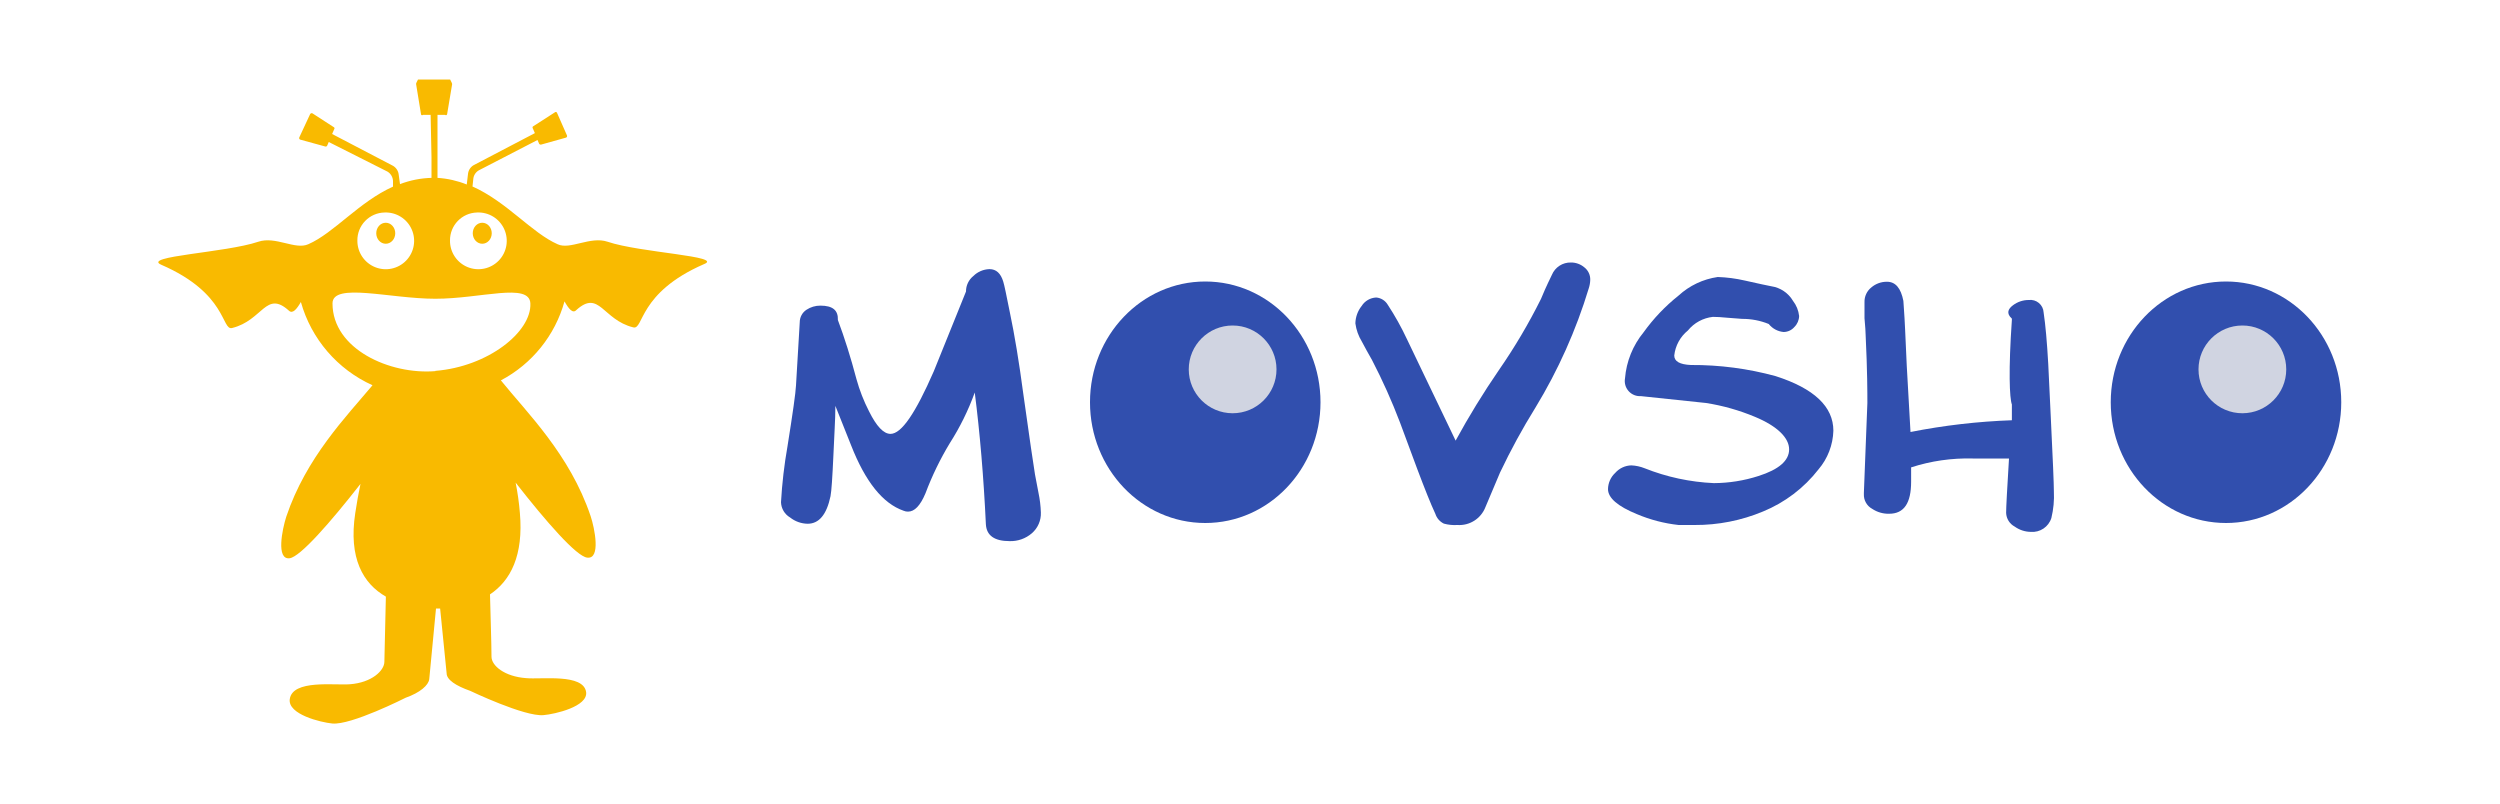
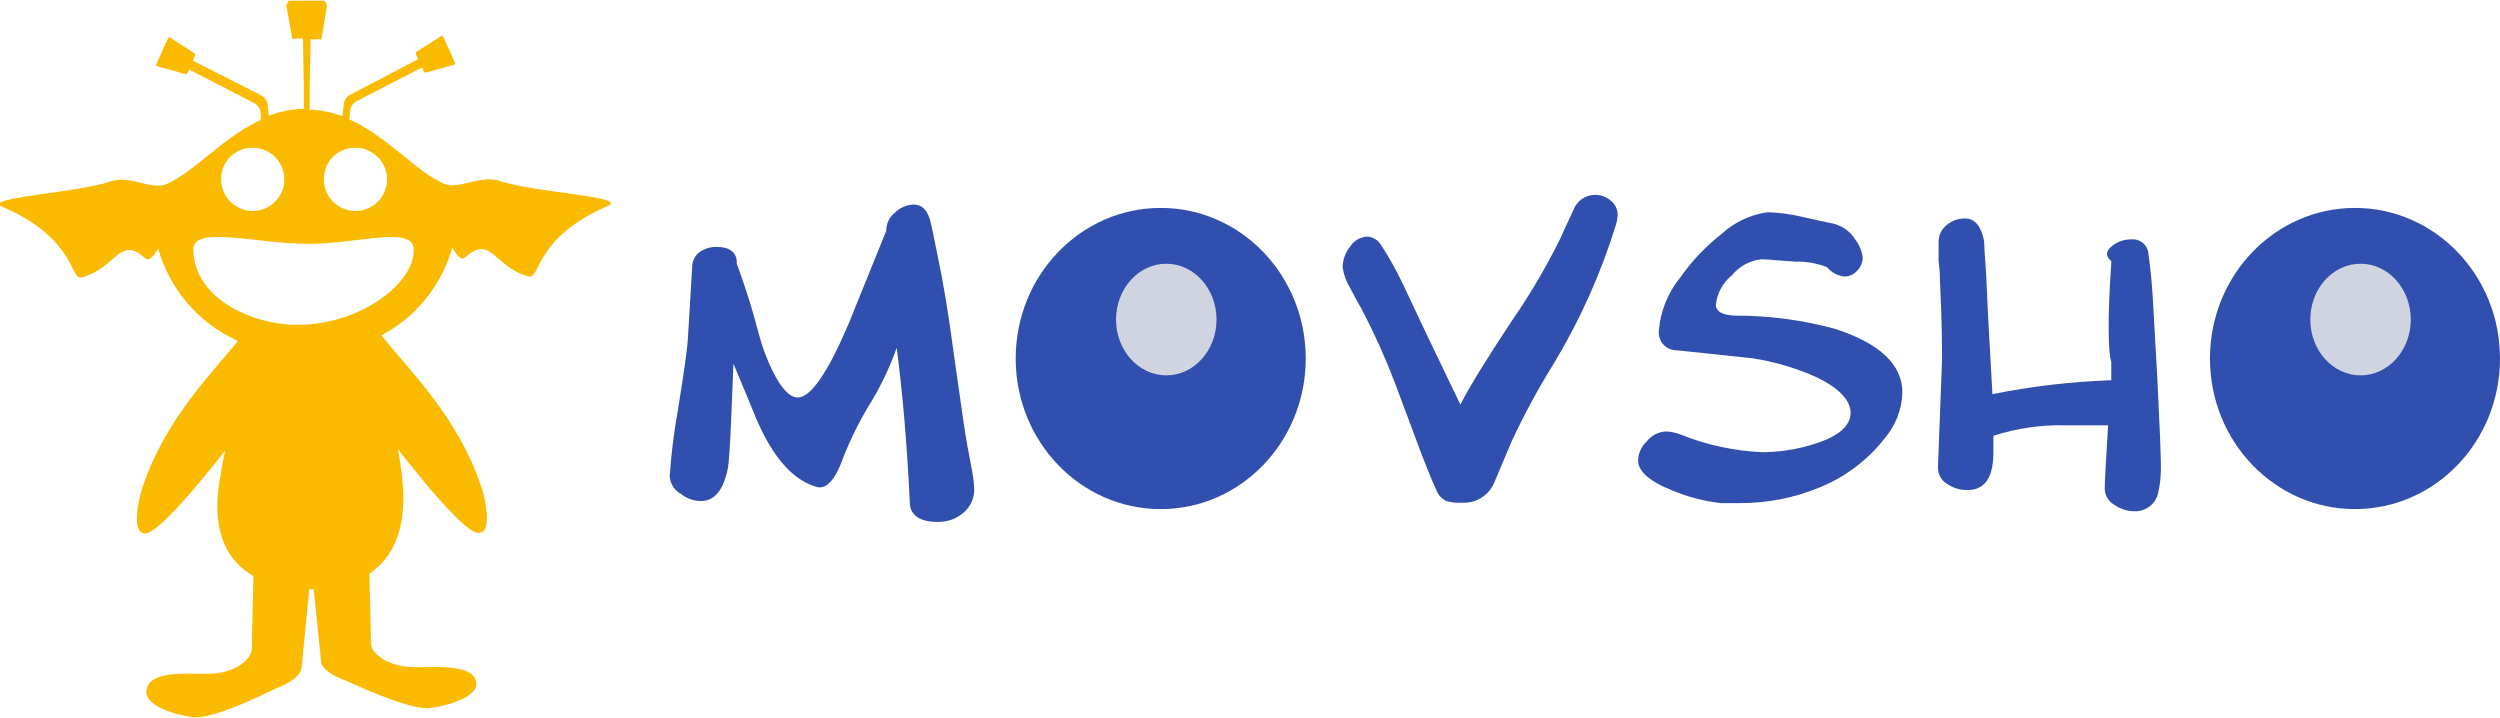
- <svg xmlns="http://www.w3.org/2000/svg" width="200" height="64.25" viewBox="0 0 200 64.25">
-   <path d="M83.27,41a2.09,2.09,0,0,1-.72,1.66,2.6,2.6,0,0,1-1.78.63c-1.22,0-1.85-.45-1.9-1.35-.18-3.8-.48-7.32-.89-10.54a20.29,20.29,0,0,1-2,4.06,24.21,24.21,0,0,0-1.94,4c-.42,1-.88,1.47-1.4,1.47a.84.84,0,0,1-.35-.07Q69.8,40,68.09,35.63l-1.26-3.16c0,1.13-.1,2.45-.16,4-.08,1.74-.15,2.82-.23,3.23-.31,1.47-.92,2.2-1.83,2.2a2.31,2.31,0,0,1-1.4-.5,1.47,1.47,0,0,1-.73-1.22A38.14,38.14,0,0,1,63,35.7c.42-2.64.65-4.26.68-4.86l.3-5.06a1.19,1.19,0,0,1,.54-1,2,2,0,0,1,1.11-.33c1,0,1.43.38,1.4,1.15q.8,2.13,1.49,4.74a13.44,13.44,0,0,0,1,2.56c.6,1.21,1.17,1.81,1.72,1.81.88,0,2-1.66,3.46-5q.27-.64,2.58-6.39a1.58,1.58,0,0,1,.59-1.24,1.91,1.91,0,0,1,1.29-.55c.54,0,.9.34,1.1,1,.08.24.25,1.07.53,2.47q.57,2.71,1.07,6.48.76,5.41.94,6.48l.28,1.47A9.06,9.06,0,0,1,83.27,41Z" fill="#314fae" />
-   <path d="M116.59,42a3.29,3.29,0,0,1-1.08-.11,1.31,1.31,0,0,1-.68-.78c-.37-.79-.85-2-1.45-3.59L112,33.8a47.62,47.62,0,0,0-2.24-5q-.42-.73-.81-1.47a3.74,3.74,0,0,1-.52-1.46,2.32,2.32,0,0,1,.5-1.39,1.46,1.46,0,0,1,1.17-.68,1.19,1.19,0,0,1,.92.58,22,22,0,0,1,1.53,2.74L113.93,30l2.52,5.25a63.94,63.94,0,0,1,3.46-5.64,45.89,45.89,0,0,0,3.37-5.7c.13-.33.42-1,.87-1.92A1.61,1.61,0,0,1,125.68,21a1.64,1.64,0,0,1,1.07.39,1.22,1.22,0,0,1,.47,1,2.38,2.38,0,0,1-.12.68,41.54,41.54,0,0,1-4.26,9.53A52.48,52.48,0,0,0,120,37.81l-1.17,2.77A2.24,2.24,0,0,1,116.59,42Z" fill="#314fae" />
-   <path d="M135.57,42c-.53,0-1,0-1.28,0a11.89,11.89,0,0,1-3.34-.87c-1.54-.63-2.31-1.3-2.31-2a1.81,1.81,0,0,1,.58-1.3,1.77,1.77,0,0,1,1.29-.6,3.28,3.28,0,0,1,1.06.23,17,17,0,0,0,5.54,1.19,11.82,11.82,0,0,0,3.57-.57c1.63-.52,2.45-1.23,2.45-2.13s-.91-1.85-2.75-2.61a17,17,0,0,0-3.89-1.1l-5.22-.55A1.21,1.21,0,0,1,130,30.27a6.66,6.66,0,0,1,1.49-3.69,14.72,14.72,0,0,1,2.79-2.93,5.88,5.88,0,0,1,3.14-1.49,11.39,11.39,0,0,1,2.15.28c1.15.26,1.86.41,2.13.46a2.43,2.43,0,0,1,1.74,1.17,2.4,2.4,0,0,1,.49,1.21,1.27,1.27,0,0,1-.38.88,1.14,1.14,0,0,1-.86.4,1.71,1.71,0,0,1-1.19-.64,5.54,5.54,0,0,0-2.13-.41l-1.17-.09c-.49-.05-.88-.07-1.17-.07a3,3,0,0,0-2,1.09,3,3,0,0,0-1.09,2c0,.47.44.72,1.33.76a25.11,25.11,0,0,1,6.78.89q4.62,1.48,4.62,4.37a5,5,0,0,1-1.19,3.09,10.82,10.82,0,0,1-4.44,3.37A14,14,0,0,1,135.57,42Z" fill="#314fae" />
-   <path d="M162.46,42.55a2.25,2.25,0,0,1-1.28-.42,1.3,1.3,0,0,1-.69-1.1c0-.45.08-1.9.23-4.35-.32,0-.8,0-1.44,0l-1.47,0a14.7,14.7,0,0,0-4.92.71l0,1.14c0,1.71-.56,2.57-1.76,2.57a2.33,2.33,0,0,1-1.35-.39,1.28,1.28,0,0,1-.67-1.19l0-.09.28-7.19c0-.77,0-2.58-.14-5.46q0-.31-.09-1.32c0-.38,0-.81,0-1.29A1.45,1.45,0,0,1,149.7,23a1.9,1.9,0,0,1,1.26-.46c.68,0,1.11.51,1.31,1.53,0,.17.08.94.14,2.32s.1,2.22.13,2.86l.3,5.31a51.12,51.12,0,0,1,8.11-.94V32.36c-.19-.51-.28-2.76,0-6.76v-.11c-.48-.43-.29-.79.09-1.07A2.08,2.08,0,0,1,162.3,24a1.06,1.06,0,0,1,1.19,1c.15,1,.27,2.36.37,4.12l.2,4.19q.25,5.13.25,6a7.42,7.42,0,0,1-.2,2.13A1.59,1.59,0,0,1,162.46,42.55Z" fill="#314fae" />
-   <ellipse cx="178.08" cy="32.18" rx="9.22" ry="9.66" fill="#314fae" />
-   <circle cx="179.39" cy="29.55" r="3.51" fill="#e9e9e9" opacity="0.86" />
-   <ellipse cx="96.42" cy="32.18" rx="9.22" ry="9.66" fill="#314fae" />
-   <circle cx="98.61" cy="29.55" r="3.51" fill="#e9e9e9" opacity="0.86" />
-   <path d="M48.61,19.34c-1.39-.47-3,.67-4,.2-2.07-.91-4.07-3.4-6.81-4.62l.06-.57a.89.89,0,0,1,.44-.72L43,11.2l.13.3a.15.15,0,0,0,.15.07l2-.56a.13.13,0,0,0,.08-.17L44.55,9a.12.12,0,0,0-.18,0l-1.74,1.12a.13.13,0,0,0,0,.16l.16.37-4.91,2.57a.92.92,0,0,0-.44.7l-.1.84A7.51,7.51,0,0,0,35,14.23l0-1.64L35,9.19h.61c.08.07.15,0,.16-.06l.4-2.39c0-.09-.06-.17-.16-.38H33.44c-.09.21-.17.29-.15.38l.39,2.39c0,.07.08.13.16.06h.61l.07,3.4,0,1.64a7.58,7.58,0,0,0-2.52.5L31.9,14a.94.94,0,0,0-.45-.73l-4.88-2.55.16-.37a.12.12,0,0,0,0-.16L25,9.07a.14.14,0,0,0-.19.06L23.94,11a.13.13,0,0,0,.08.17l2,.55a.13.13,0,0,0,.15-.06l.13-.3L31,13.73a.92.92,0,0,1,.44.74l0,.46c-2.73,1.23-4.72,3.71-6.78,4.61-1.05.47-2.62-.67-4-.2-2.61.88-9.34,1.15-7.76,1.84,5.3,2.3,4.81,5.28,5.67,5.06,2.46-.61,2.7-3.06,4.55-1.38.29.26.61-.11.95-.7a10.39,10.39,0,0,0,5.73,6.66c-2.09,2.5-5.31,5.78-6.9,10.52-.32,1-.83,3.46.27,3.32.85-.11,3.27-2.88,5.67-5.95-.16.75-.3,1.54-.42,2.34-.55,3.61.63,5.64,2.45,6.68l-.12,5.21c0,.7-1,1.67-2.76,1.8-1.22.1-4.6-.4-4.81,1.2-.16,1.21,2.48,1.85,3.4,1.94,1.51.15,5.87-2.06,5.87-2.06,1.16-.41,1.83-1,1.89-1.49l.54-5.65h.33l.52,5.18c0,.52.73,1,1.89,1.41,0,0,4.35,2.08,5.86,1.94.93-.08,3.56-.69,3.41-1.84-.21-1.51-3.59-1-4.81-1.12-1.73-.13-2.75-1-2.76-1.7,0-1.06-.09-3.64-.12-5,1.65-1.1,2.69-3.12,2.39-6.52a20.73,20.73,0,0,0-.34-2.42c2.42,3.1,4.88,5.92,5.73,6,1.1.14.59-2.36.27-3.32-1.66-4.94-5.11-8.29-7.18-10.86a10.23,10.23,0,0,0,5.09-6.32c.33.59.66,1,.94.7,1.85-1.68,2.1.77,4.56,1.38.85.22.37-2.76,5.66-5.06C57.94,20.49,51.21,20.22,48.61,19.34ZM38.16,17A2.27,2.27,0,1,1,36,19.24,2.22,2.22,0,0,1,38.16,17Zm-7.39,0a2.27,2.27,0,1,1-2.18,2.26A2.22,2.22,0,0,1,30.77,17Zm4.06,12.69c-3.62.3-8.23-1.75-8.23-5.42,0-1.7,4.6-.37,8.23-.37s7.52-1.32,7.6.37C42.53,26.55,39.05,29.33,34.83,29.67Z" fill="#f9ba00" />
-   <ellipse cx="30.86" cy="18.66" rx="0.76" ry="0.84" fill="#f9ba00" />
-   <ellipse cx="38.58" cy="18.66" rx="0.76" ry="0.84" fill="#f9ba00" />
+ <svg xmlns="http://www.w3.org/2000/svg" width="179.63" height="51.53" viewBox="0 0 179.63 51.53">
+   <path d="M35.9,13c-1.38-.47-2.95.67-4,.2-2.06-.91-4.06-3.4-6.8-4.62L25.16,8a.89.89,0,0,1,.44-.72l4.72-2.43.13.3a.12.12,0,0,0,.15.06l2-.55a.12.12,0,0,0,.08-.17l-.82-1.83a.13.13,0,0,0-.18-.06L29.93,3.72a.14.14,0,0,0-.05.16l.17.37L25.14,6.82a.87.87,0,0,0-.44.7l-.1.83a7.8,7.8,0,0,0-2.35-.48l0-1.64.07-3.41h.61c.08.08.14,0,.16,0l.4-2.39c0-.09-.06-.17-.16-.38H20.74c-.1.21-.17.29-.16.38L21,2.77a.09.09,0,0,0,.16,0h.61l.06,3.41,0,1.64a7.39,7.39,0,0,0-2.52.5l-.07-.72a.89.89,0,0,0-.44-.73L13.86,4.36,14,4a.13.13,0,0,0,0-.15L12.24,2.71a.13.13,0,0,0-.18.06L11.24,4.6a.12.12,0,0,0,.08.17l2,.55a.12.12,0,0,0,.15-.07L13.6,5l4.69,2.42a.91.91,0,0,1,.45.74l0,.46c-2.72,1.23-4.71,3.7-6.78,4.61-1.05.47-2.61-.67-4-.2-2.61.88-9.34,1.15-7.76,1.84,5.29,2.3,4.81,5.27,5.66,5.06,2.46-.61,2.71-3.07,4.56-1.38.28.26.61-.11.94-.71a10.36,10.36,0,0,0,5.74,6.66C15.05,27,11.83,30.24,10.24,35c-.32,1-.83,3.46.26,3.32.85-.12,3.28-2.88,5.68-5.95-.17.75-.3,1.54-.43,2.34-.55,3.61.64,5.64,2.46,6.68l-.12,5.21c0,.7-1,1.66-2.77,1.8-1.22.1-4.6-.4-4.8,1.2-.16,1.21,2.47,1.85,3.4,1.94,1.51.15,5.87-2.06,5.87-2.06,1.15-.41,1.83-1,1.88-1.5l.55-5.64h.32l.53,5.19c.05.52.73,1,1.88,1.41,0,0,4.36,2.08,5.87,1.94.93-.09,3.56-.69,3.4-1.84-.2-1.51-3.58-1-4.8-1.12-1.73-.13-2.75-1-2.77-1.7,0-1.06-.08-3.65-.11-5,1.64-1.1,2.69-3.12,2.39-6.52-.08-.83-.19-1.64-.34-2.42,2.42,3.1,4.87,5.91,5.73,6,1.09.14.59-2.37.26-3.32-1.65-4.94-5.1-8.29-7.18-10.86a10.26,10.26,0,0,0,5.1-6.33c.33.6.65,1,.94.71,1.85-1.69,2.09.77,4.55,1.38.86.21.37-2.76,5.67-5.06C45.24,14.13,38.51,13.86,35.9,13ZM25.45,10.62a2.27,2.27,0,1,1-2.18,2.26A2.22,2.22,0,0,1,25.45,10.62Zm-7.38,0a2.27,2.27,0,1,1-2.18,2.26A2.22,2.22,0,0,1,18.07,10.62Zm4.06,12.69c-3.63.3-8.24-1.75-8.24-5.42,0-1.7,4.61-.37,8.24-.37s7.52-1.32,7.59.37C29.83,20.19,26.34,23,22.13,23.31Z" fill="#f9ba00" />
+   <path d="M70,35.09a2.18,2.18,0,0,1-.76,1.74,2.72,2.72,0,0,1-1.87.67c-1.28,0-2-.48-2-1.42q-.28-6-.94-11.09a21.31,21.31,0,0,1-2.07,4.27,25.52,25.52,0,0,0-2,4.21c-.43,1-.92,1.55-1.46,1.55a1,1,0,0,1-.37-.08c-1.76-.57-3.25-2.41-4.45-5.49L52.7,26.13c-.05,1.19-.1,2.57-.17,4.16-.08,1.84-.16,3-.24,3.4Q51.81,36,50.37,36a2.33,2.33,0,0,1-1.47-.53,1.52,1.52,0,0,1-.78-1.27,42.42,42.42,0,0,1,.58-4.68q.67-4.17.72-5.1l.32-5.33a1.27,1.27,0,0,1,.56-1,2.09,2.09,0,0,1,1.17-.35c1,0,1.5.41,1.47,1.21a50.85,50.85,0,0,1,1.57,5,14.22,14.22,0,0,0,1,2.7c.63,1.27,1.23,1.91,1.81,1.91.93,0,2.14-1.76,3.64-5.26q.28-.68,2.72-6.72a1.63,1.63,0,0,1,.62-1.3,2,2,0,0,1,1.36-.58c.56,0,.94.36,1.15,1.06.08.26.27,1.13.56,2.61q.6,2.83,1.13,6.81c.53,3.79.86,6.07,1,6.82l.29,1.54A10.23,10.23,0,0,1,70,35.09Z" fill="#314fae" />
+   <path d="M105.05,36.12a3.45,3.45,0,0,1-1.13-.12,1.4,1.4,0,0,1-.73-.82c-.38-.83-.89-2.09-1.51-3.78l-1.45-3.88a49.42,49.42,0,0,0-2.36-5.25c-.29-.51-.57-1-.84-1.54a4,4,0,0,1-.56-1.54A2.43,2.43,0,0,1,97,17.73,1.55,1.55,0,0,1,98.23,17a1.22,1.22,0,0,1,1,.6,23.77,23.77,0,0,1,1.61,2.89l1.44,3.06,2.65,5.52c.65-1.27,1.86-3.24,3.64-5.93a47.2,47.2,0,0,0,3.54-6c.15-.35.45-1,.92-2A1.68,1.68,0,0,1,114.61,14a1.72,1.72,0,0,1,1.12.41,1.28,1.28,0,0,1,.5,1,2.69,2.69,0,0,1-.12.73,44.68,44.68,0,0,1-4.48,10,53.48,53.48,0,0,0-3,5.54l-1.23,2.91A2.36,2.36,0,0,1,105.05,36.12Z" fill="#314fae" />
+   <path d="M125,36.15c-.56,0-1,0-1.35,0a12.68,12.68,0,0,1-3.52-.92c-1.62-.65-2.43-1.37-2.43-2.14a1.93,1.93,0,0,1,.62-1.37A1.86,1.86,0,0,1,119.7,31a3.27,3.27,0,0,1,1.1.24,17.74,17.74,0,0,0,5.83,1.25,12.45,12.45,0,0,0,3.76-.6c1.72-.54,2.58-1.29,2.58-2.24s-1-1.94-2.89-2.74a18.35,18.35,0,0,0-4.1-1.16l-5.49-.58a1.28,1.28,0,0,1-1.3-1.4,6.93,6.93,0,0,1,1.57-3.87,14.44,14.44,0,0,1,2.94-3.09,6.11,6.11,0,0,1,3.3-1.56,11.82,11.82,0,0,1,2.26.28c1.2.28,2,.44,2.24.49a2.58,2.58,0,0,1,1.83,1.23,2.6,2.6,0,0,1,.51,1.27,1.35,1.35,0,0,1-.4.93,1.21,1.21,0,0,1-.9.42,1.84,1.84,0,0,1-1.26-.67A5.74,5.74,0,0,0,129,18.8l-1.22-.09c-.52-.05-.93-.08-1.23-.08a3.19,3.19,0,0,0-2.11,1.15,3.14,3.14,0,0,0-1.15,2.11c0,.49.47.76,1.4.79a26.9,26.9,0,0,1,7.13.94q4.88,1.57,4.87,4.6a5.3,5.3,0,0,1-1.25,3.25A11.37,11.37,0,0,1,130.8,35,14.86,14.86,0,0,1,125,36.15Z" fill="#314fae" />
+   <path d="M153.3,36.73a2.43,2.43,0,0,1-1.35-.44,1.37,1.37,0,0,1-.72-1.15c0-.49.08-2,.24-4.58l-1.52,0-1.54,0a15.66,15.66,0,0,0-5.18.75l0,1.2q0,2.7-1.86,2.7a2.5,2.5,0,0,1-1.42-.41,1.35,1.35,0,0,1-.7-1.25l0-.1.29-7.56c0-.81,0-2.72-.15-5.74,0-.22,0-.69-.1-1.39,0-.4,0-.85,0-1.35a1.54,1.54,0,0,1,.57-1.23,2,2,0,0,1,1.33-.48c.71,0,1.16.54,1.37,1.61q0,.27.15,2.43c.06,1.34.11,2.34.14,3l.31,5.58a52.62,52.62,0,0,1,8.54-1V26c-.2-.53-.3-2.9,0-7.11v-.12c-.51-.45-.31-.82.09-1.12a2.15,2.15,0,0,1,1.32-.45,1.13,1.13,0,0,1,1.26,1.06c.16,1.05.29,2.49.38,4.34L155,27c.18,3.6.26,5.68.26,6.26a8,8,0,0,1-.21,2.24A1.68,1.68,0,0,1,153.3,36.73Z" fill="#314fae" />
+   <ellipse cx="83.4" cy="25.76" rx="10.42" ry="10.82" fill="#314fae" />
+   <ellipse cx="83.8" cy="22.96" rx="3.61" ry="4.01" fill="#e9e9e9" opacity="0.86" />
+   <ellipse cx="169.21" cy="25.76" rx="10.42" ry="10.82" fill="#314fae" />
+   <ellipse cx="169.61" cy="22.96" rx="3.61" ry="4.01" fill="#e9e9e9" opacity="0.86" />
</svg>
